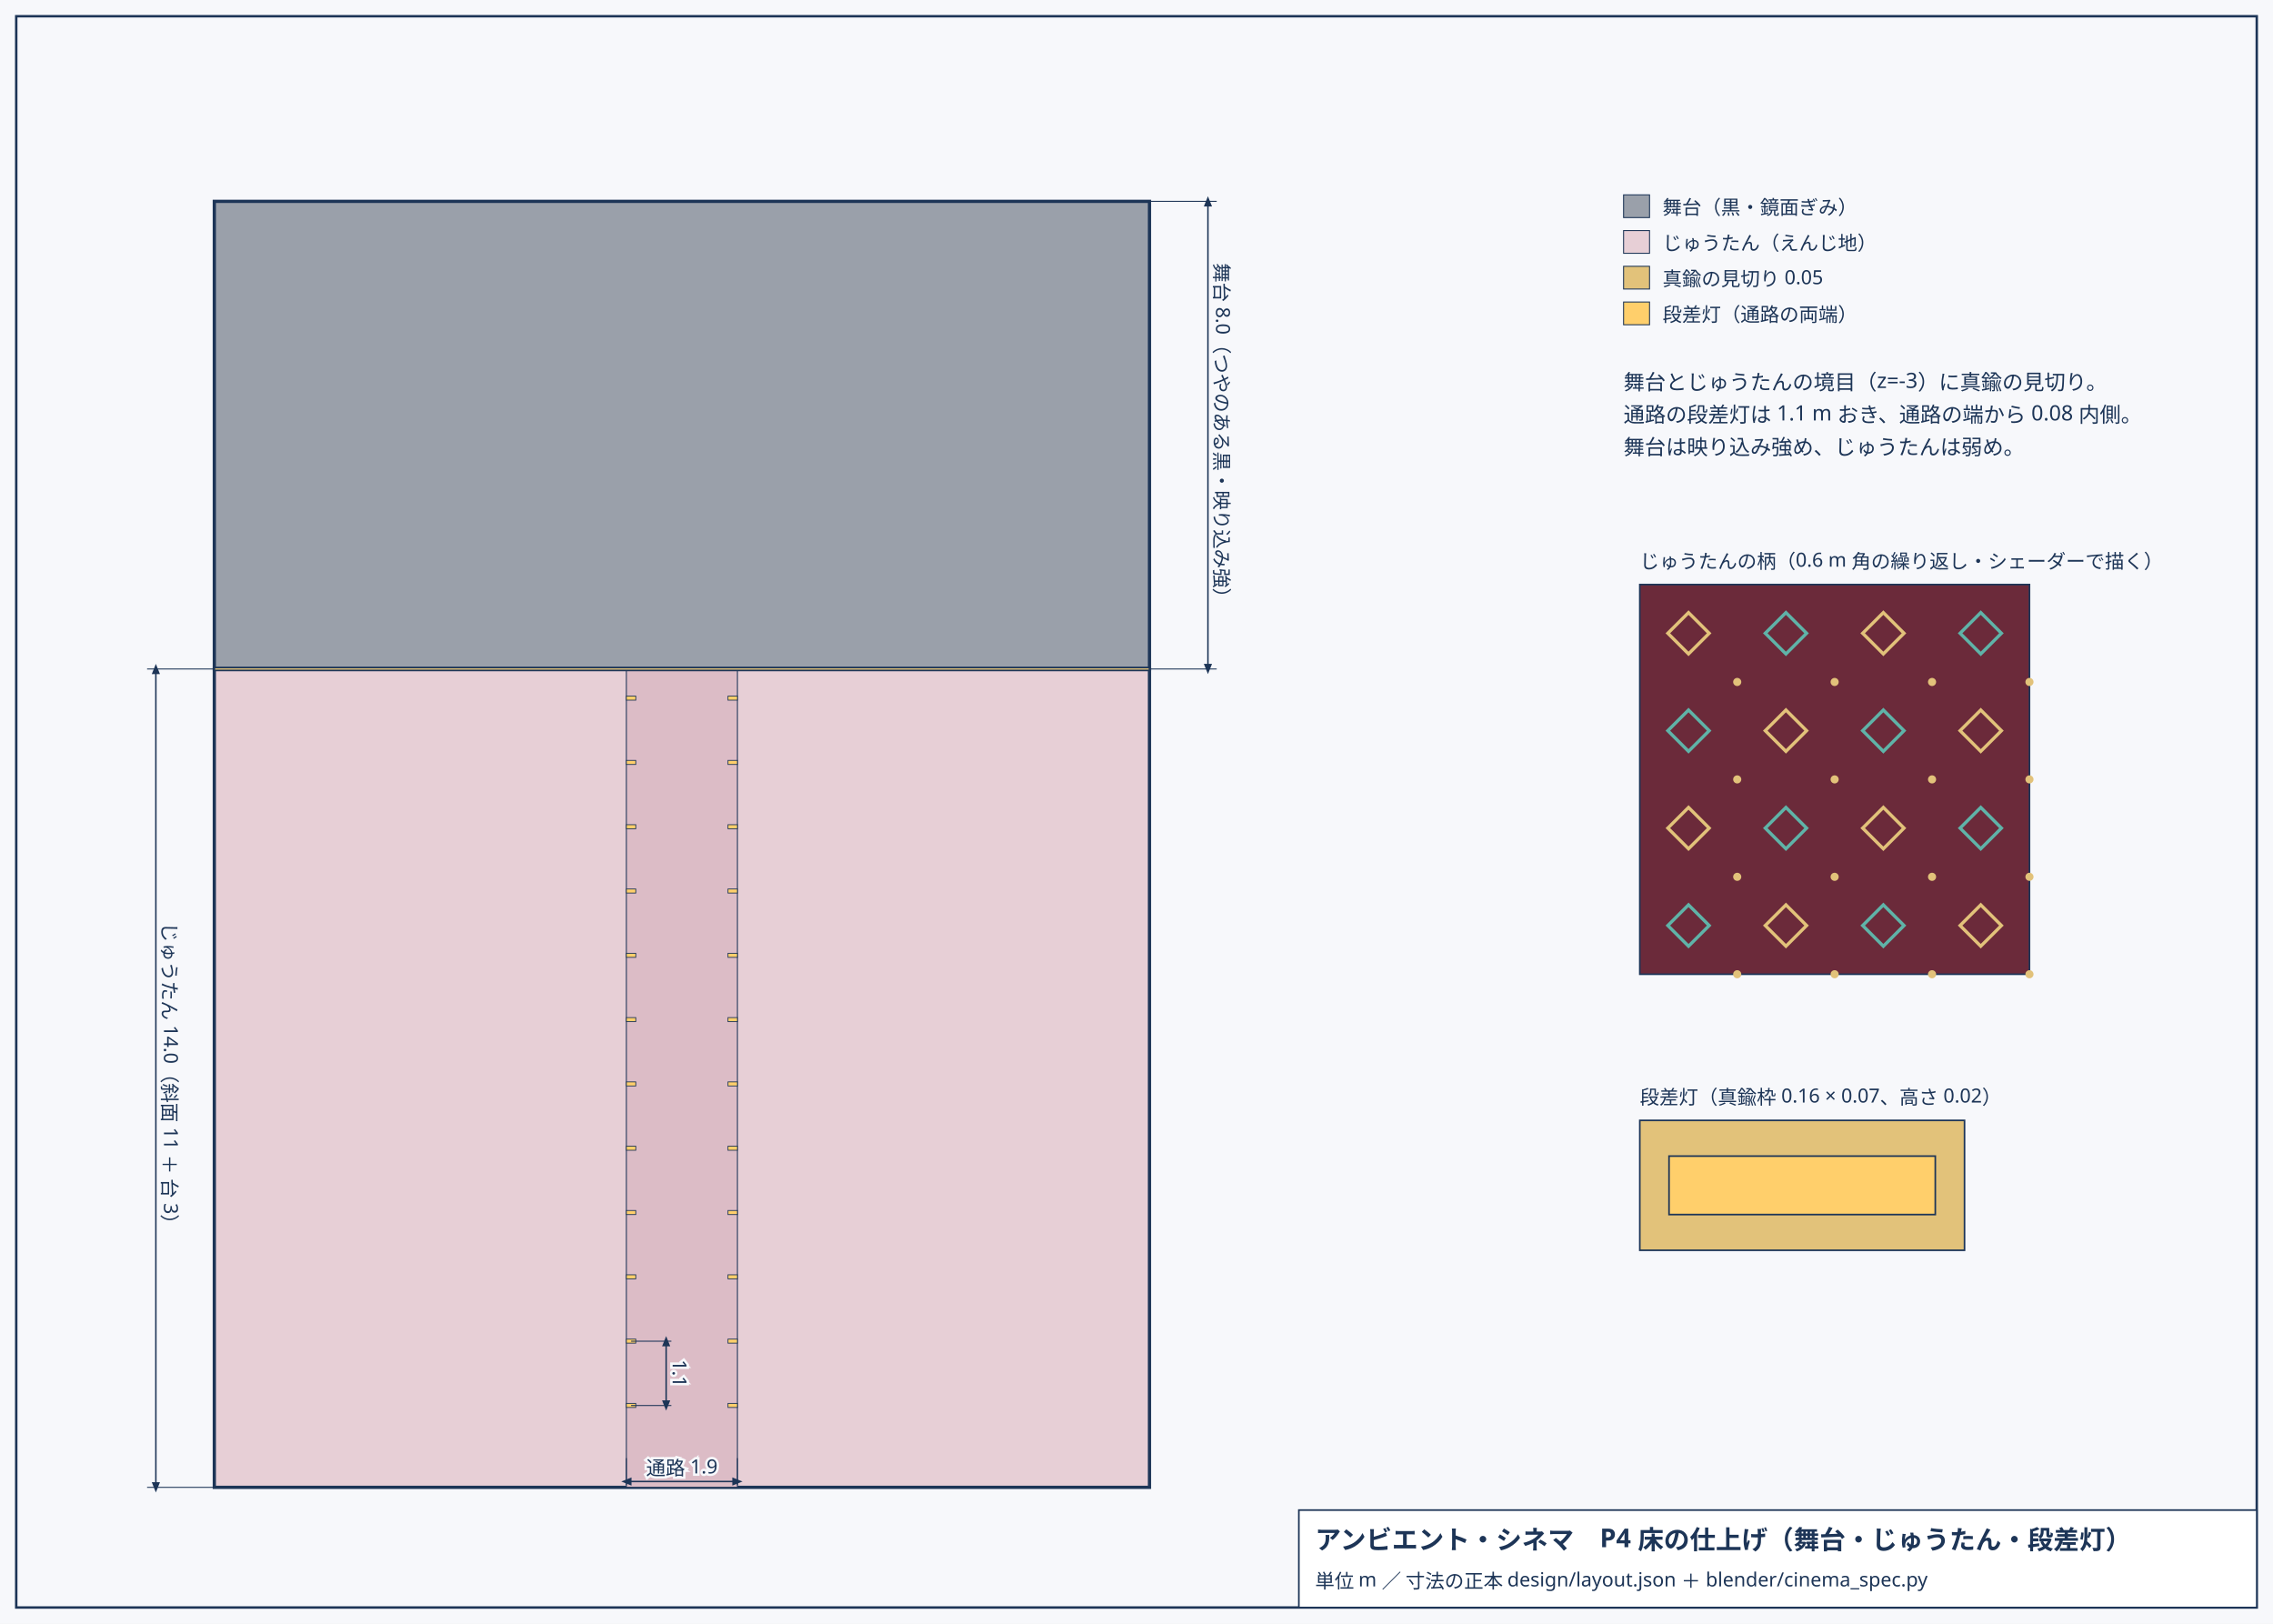
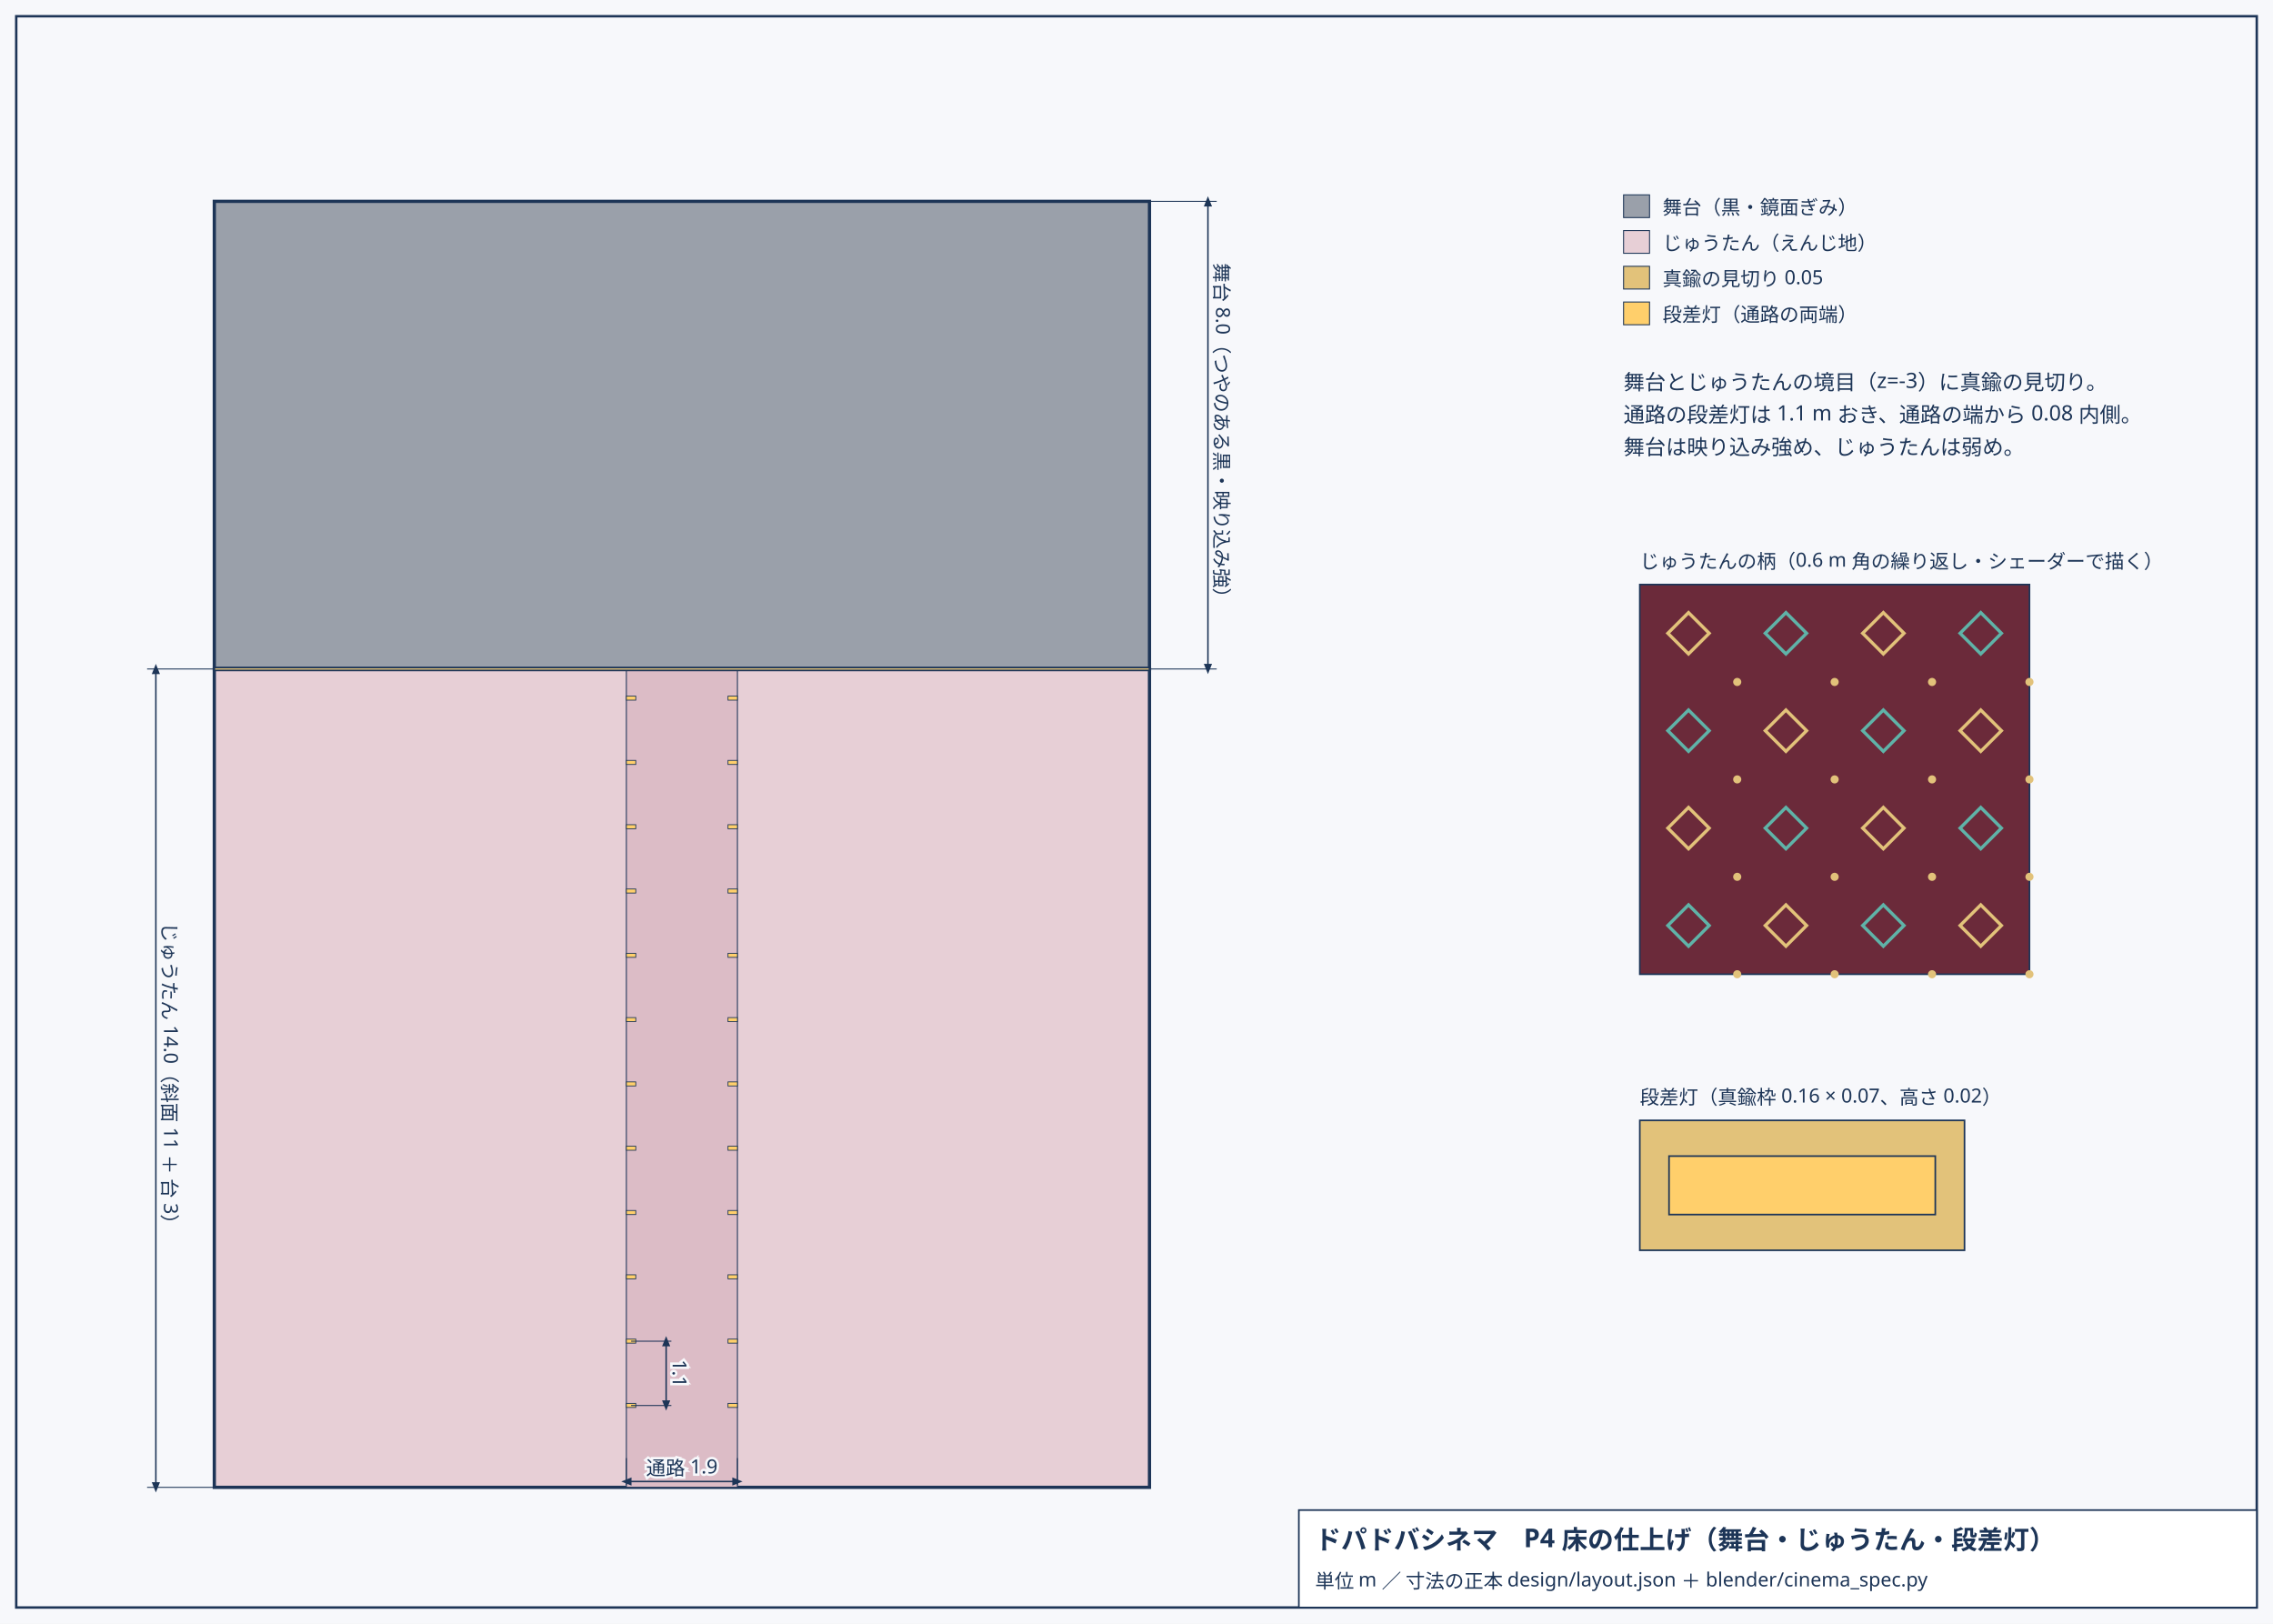
<svg xmlns="http://www.w3.org/2000/svg" viewBox="0 0 1400 1000" width="1400" height="1000" font-family="Noto Sans JP, Yu Gothic, Meiryo, sans-serif">
  <rect width="100%" height="100%" fill="#f7f8fb" />
  <defs>
    <marker id="a" viewBox="0 0 10 10" refX="5" refY="5" markerWidth="7" markerHeight="7" orient="auto-start-reverse">
      <path d="M0,1 L10,5 L0,9 z" fill="#1d3557" />
    </marker>
  </defs>
  <rect x="132.0" y="124.0" width="576.0" height="288.0" fill="#9aa0aa" fill-opacity="1" stroke="#1d3557" stroke-width="2" />
  <rect x="132.0" y="412.0" width="576.0" height="504.0" fill="#e7cfd6" fill-opacity="1" stroke="#1d3557" stroke-width="2" />
  <rect x="385.8" y="412.0" width="68.4" height="504.0" fill="#dcbcc6" fill-opacity="1" stroke="#1d3557" stroke-width="0.6" />
  <rect x="132.0" y="411.1" width="576.0" height="1.8" fill="#e2c27a" fill-opacity="1" stroke="#1d3557" stroke-width="1" />
  <rect x="385.8" y="428.7" width="5.8" height="2.5" fill="#ffcf6b" fill-opacity="1" stroke="#1d3557" stroke-width="0.5" />
  <rect x="448.4" y="428.7" width="5.8" height="2.5" fill="#ffcf6b" fill-opacity="1" stroke="#1d3557" stroke-width="0.5" />
  <rect x="385.8" y="468.3" width="5.8" height="2.5" fill="#ffcf6b" fill-opacity="1" stroke="#1d3557" stroke-width="0.5" />
  <rect x="448.4" y="468.3" width="5.8" height="2.5" fill="#ffcf6b" fill-opacity="1" stroke="#1d3557" stroke-width="0.5" />
  <rect x="385.8" y="507.9" width="5.8" height="2.5" fill="#ffcf6b" fill-opacity="1" stroke="#1d3557" stroke-width="0.5" />
  <rect x="448.4" y="507.9" width="5.8" height="2.5" fill="#ffcf6b" fill-opacity="1" stroke="#1d3557" stroke-width="0.5" />
  <rect x="385.8" y="547.5" width="5.8" height="2.5" fill="#ffcf6b" fill-opacity="1" stroke="#1d3557" stroke-width="0.5" />
  <rect x="448.4" y="547.5" width="5.8" height="2.5" fill="#ffcf6b" fill-opacity="1" stroke="#1d3557" stroke-width="0.5" />
  <rect x="385.8" y="587.1" width="5.8" height="2.5" fill="#ffcf6b" fill-opacity="1" stroke="#1d3557" stroke-width="0.5" />
  <rect x="448.4" y="587.1" width="5.8" height="2.5" fill="#ffcf6b" fill-opacity="1" stroke="#1d3557" stroke-width="0.5" />
  <rect x="385.8" y="626.7" width="5.8" height="2.5" fill="#ffcf6b" fill-opacity="1" stroke="#1d3557" stroke-width="0.5" />
  <rect x="448.4" y="626.7" width="5.8" height="2.5" fill="#ffcf6b" fill-opacity="1" stroke="#1d3557" stroke-width="0.5" />
  <rect x="385.8" y="666.3" width="5.8" height="2.5" fill="#ffcf6b" fill-opacity="1" stroke="#1d3557" stroke-width="0.5" />
  <rect x="448.4" y="666.3" width="5.8" height="2.5" fill="#ffcf6b" fill-opacity="1" stroke="#1d3557" stroke-width="0.5" />
  <rect x="385.8" y="705.9" width="5.8" height="2.5" fill="#ffcf6b" fill-opacity="1" stroke="#1d3557" stroke-width="0.5" />
  <rect x="448.4" y="705.9" width="5.8" height="2.5" fill="#ffcf6b" fill-opacity="1" stroke="#1d3557" stroke-width="0.5" />
  <rect x="385.8" y="745.5" width="5.8" height="2.5" fill="#ffcf6b" fill-opacity="1" stroke="#1d3557" stroke-width="0.5" />
  <rect x="448.4" y="745.5" width="5.8" height="2.5" fill="#ffcf6b" fill-opacity="1" stroke="#1d3557" stroke-width="0.5" />
  <rect x="385.8" y="785.1" width="5.8" height="2.5" fill="#ffcf6b" fill-opacity="1" stroke="#1d3557" stroke-width="0.5" />
  <rect x="448.4" y="785.1" width="5.8" height="2.5" fill="#ffcf6b" fill-opacity="1" stroke="#1d3557" stroke-width="0.5" />
  <rect x="385.8" y="824.7" width="5.8" height="2.5" fill="#ffcf6b" fill-opacity="1" stroke="#1d3557" stroke-width="0.5" />
  <rect x="448.4" y="824.7" width="5.8" height="2.5" fill="#ffcf6b" fill-opacity="1" stroke="#1d3557" stroke-width="0.5" />
  <rect x="385.8" y="864.3" width="5.8" height="2.5" fill="#ffcf6b" fill-opacity="1" stroke="#1d3557" stroke-width="0.5" />
  <rect x="448.4" y="864.3" width="5.8" height="2.5" fill="#ffcf6b" fill-opacity="1" stroke="#1d3557" stroke-width="0.5" />
  <rect x="1010" y="360" width="240" height="240" fill="#6b2a3a" stroke="#1d3557" />
  <rect x="1031" y="381" width="18" height="18" fill="none" stroke="#e2c27a" stroke-width="2" transform="rotate(45 1040 390)" />
  <circle cx="1070" cy="420" r="2.5" fill="#e2c27a" />
  <rect x="1031" y="441" width="18" height="18" fill="none" stroke="#5fb3a8" stroke-width="2" transform="rotate(45 1040 450)" />
  <circle cx="1070" cy="480" r="2.5" fill="#e2c27a" />
  <rect x="1031" y="501" width="18" height="18" fill="none" stroke="#e2c27a" stroke-width="2" transform="rotate(45 1040 510)" />
  <circle cx="1070" cy="540" r="2.5" fill="#e2c27a" />
  <rect x="1031" y="561" width="18" height="18" fill="none" stroke="#5fb3a8" stroke-width="2" transform="rotate(45 1040 570)" />
  <circle cx="1070" cy="600" r="2.5" fill="#e2c27a" />
  <rect x="1091" y="381" width="18" height="18" fill="none" stroke="#5fb3a8" stroke-width="2" transform="rotate(45 1100 390)" />
  <circle cx="1130" cy="420" r="2.5" fill="#e2c27a" />
  <rect x="1091" y="441" width="18" height="18" fill="none" stroke="#e2c27a" stroke-width="2" transform="rotate(45 1100 450)" />
  <circle cx="1130" cy="480" r="2.5" fill="#e2c27a" />
  <rect x="1091" y="501" width="18" height="18" fill="none" stroke="#5fb3a8" stroke-width="2" transform="rotate(45 1100 510)" />
  <circle cx="1130" cy="540" r="2.5" fill="#e2c27a" />
  <rect x="1091" y="561" width="18" height="18" fill="none" stroke="#e2c27a" stroke-width="2" transform="rotate(45 1100 570)" />
  <circle cx="1130" cy="600" r="2.5" fill="#e2c27a" />
  <rect x="1151" y="381" width="18" height="18" fill="none" stroke="#e2c27a" stroke-width="2" transform="rotate(45 1160 390)" />
  <circle cx="1190" cy="420" r="2.5" fill="#e2c27a" />
  <rect x="1151" y="441" width="18" height="18" fill="none" stroke="#5fb3a8" stroke-width="2" transform="rotate(45 1160 450)" />
  <circle cx="1190" cy="480" r="2.5" fill="#e2c27a" />
  <rect x="1151" y="501" width="18" height="18" fill="none" stroke="#e2c27a" stroke-width="2" transform="rotate(45 1160 510)" />
  <circle cx="1190" cy="540" r="2.5" fill="#e2c27a" />
  <rect x="1151" y="561" width="18" height="18" fill="none" stroke="#5fb3a8" stroke-width="2" transform="rotate(45 1160 570)" />
  <circle cx="1190" cy="600" r="2.5" fill="#e2c27a" />
  <rect x="1211" y="381" width="18" height="18" fill="none" stroke="#5fb3a8" stroke-width="2" transform="rotate(45 1220 390)" />
  <circle cx="1250" cy="420" r="2.5" fill="#e2c27a" />
  <rect x="1211" y="441" width="18" height="18" fill="none" stroke="#e2c27a" stroke-width="2" transform="rotate(45 1220 450)" />
  <circle cx="1250" cy="480" r="2.5" fill="#e2c27a" />
  <rect x="1211" y="501" width="18" height="18" fill="none" stroke="#5fb3a8" stroke-width="2" transform="rotate(45 1220 510)" />
  <circle cx="1250" cy="540" r="2.5" fill="#e2c27a" />
  <rect x="1211" y="561" width="18" height="18" fill="none" stroke="#e2c27a" stroke-width="2" transform="rotate(45 1220 570)" />
  <circle cx="1250" cy="600" r="2.5" fill="#e2c27a" />
  <text x="1010.0" y="350.0" font-size="12" text-anchor="start" fill="#1d3557" font-weight="normal">じゅうたんの柄（0.6 m 角の繰り返し・シェーダーで描く）</text>
  <rect x="1010" y="690" width="200" height="80" fill="#e2c27a" stroke="#1d3557" />
  <rect x="1028" y="712" width="164" height="36" fill="#ffcf6b" stroke="#1d3557" />
  <text x="1010.0" y="680.0" font-size="12" text-anchor="start" fill="#1d3557" font-weight="normal">段差灯（真鍮枠 0.16 × 0.07、高さ 0.02）</text>
  <line x1="708.0" y1="124.0" x2="749.4" y2="124.0" stroke="#1d3557" stroke-width="0.6" />
  <line x1="708.0" y1="412.0" x2="749.4" y2="412.0" stroke="#1d3557" stroke-width="0.6" />
  <line x1="744.0" y1="124.0" x2="744.0" y2="412.0" stroke="#1d3557" stroke-width="0.9" marker-start="url(#a)" marker-end="url(#a)" />
  <text x="744.0" y="264.0" font-size="12" text-anchor="middle" fill="#1d3557" transform="rotate(90.0 744.0 268.0)" paint-order="stroke" stroke="#f7f8fb" stroke-width="3">舞台 8.0（つやのある黒・映り込み強）</text>
  <line x1="132.0" y1="412.0" x2="90.6" y2="412.0" stroke="#1d3557" stroke-width="0.6" />
  <line x1="132.0" y1="916.0" x2="90.6" y2="916.0" stroke="#1d3557" stroke-width="0.6" />
  <line x1="96.0" y1="412.0" x2="96.0" y2="916.0" stroke="#1d3557" stroke-width="0.9" marker-start="url(#a)" marker-end="url(#a)" />
  <text x="96.0" y="660.0" font-size="12" text-anchor="middle" fill="#1d3557" transform="rotate(90.0 96.0 664.0)" paint-order="stroke" stroke="#f7f8fb" stroke-width="3">じゅうたん 14.0（斜面 11 ＋ 台 3）</text>
  <line x1="385.8" y1="898.0" x2="385.8" y2="914.6" stroke="#1d3557" stroke-width="0.6" />
  <line x1="454.2" y1="898.0" x2="454.2" y2="914.6" stroke="#1d3557" stroke-width="0.6" />
  <line x1="385.8" y1="912.4" x2="454.2" y2="912.4" stroke="#1d3557" stroke-width="0.9" marker-start="url(#a)" marker-end="url(#a)" />
  <text x="420.0" y="908.4" font-size="12" text-anchor="middle" fill="#1d3557" transform="rotate(0.0 420.0 912.4)" paint-order="stroke" stroke="#f7f8fb" stroke-width="3">通路 1.9</text>
  <line x1="388.7" y1="826.0" x2="413.5" y2="826.0" stroke="#1d3557" stroke-width="0.6" />
  <line x1="388.7" y1="865.6" x2="413.5" y2="865.6" stroke="#1d3557" stroke-width="0.6" />
  <line x1="410.3" y1="826.0" x2="410.3" y2="865.6" stroke="#1d3557" stroke-width="0.9" marker-start="url(#a)" marker-end="url(#a)" />
  <text x="410.3" y="841.8" font-size="12" text-anchor="middle" fill="#1d3557" transform="rotate(90.0 410.3 845.8)" paint-order="stroke" stroke="#f7f8fb" stroke-width="3">1.1</text>
  <rect x="1000" y="120" width="16" height="14" fill="#9aa0aa" stroke="#1d3557" stroke-width="0.6" />
  <text x="1024.0" y="132.0" font-size="12" text-anchor="start" fill="#1d3557" font-weight="normal">舞台（黒・鏡面ぎみ）</text>
  <rect x="1000" y="142" width="16" height="14" fill="#e7cfd6" stroke="#1d3557" stroke-width="0.6" />
  <text x="1024.0" y="154.0" font-size="12" text-anchor="start" fill="#1d3557" font-weight="normal">じゅうたん（えんじ地）</text>
  <rect x="1000" y="164" width="16" height="14" fill="#e2c27a" stroke="#1d3557" stroke-width="0.6" />
  <text x="1024.0" y="176.0" font-size="12" text-anchor="start" fill="#1d3557" font-weight="normal">真鍮の見切り 0.05</text>
  <rect x="1000" y="186" width="16" height="14" fill="#ffcf6b" stroke="#1d3557" stroke-width="0.6" />
  <text x="1024.0" y="198.0" font-size="12" text-anchor="start" fill="#1d3557" font-weight="normal">段差灯（通路の両端）</text>
  <text x="1000.0" y="240.0" font-size="13" text-anchor="start" fill="#1d3557" font-weight="normal">舞台とじゅうたんの境目（z=-3）に真鍮の見切り。</text>
  <text x="1000.0" y="260.0" font-size="13" text-anchor="start" fill="#1d3557" font-weight="normal">通路の段差灯は 1.1 m おき、通路の端から 0.08 内側。</text>
  <text x="1000.0" y="280.0" font-size="13" text-anchor="start" fill="#1d3557" font-weight="normal">舞台は映り込み強め、じゅうたんは弱め。</text>
  <rect x="10" y="10" width="1380" height="980" fill="none" stroke="#1d3557" stroke-width="1.5" />
  <rect x="800" y="930" width="590" height="60" fill="#fff" stroke="#1d3557" />
-   <text x="810" y="954" font-size="16" fill="#1d3557" font-weight="bold">アンビエント・シネマ　P4 床の仕上げ（舞台・じゅうたん・段差灯）</text>
+   <text x="810" y="954" font-size="16" fill="#1d3557" font-weight="bold">ドパドバシネマ　P4 床の仕上げ（舞台・じゅうたん・段差灯）</text>
  <text x="810" y="978" font-size="12" fill="#1d3557">単位 m ／ 寸法の正本 design/layout.json ＋ blender/cinema_spec.py</text>
</svg>
